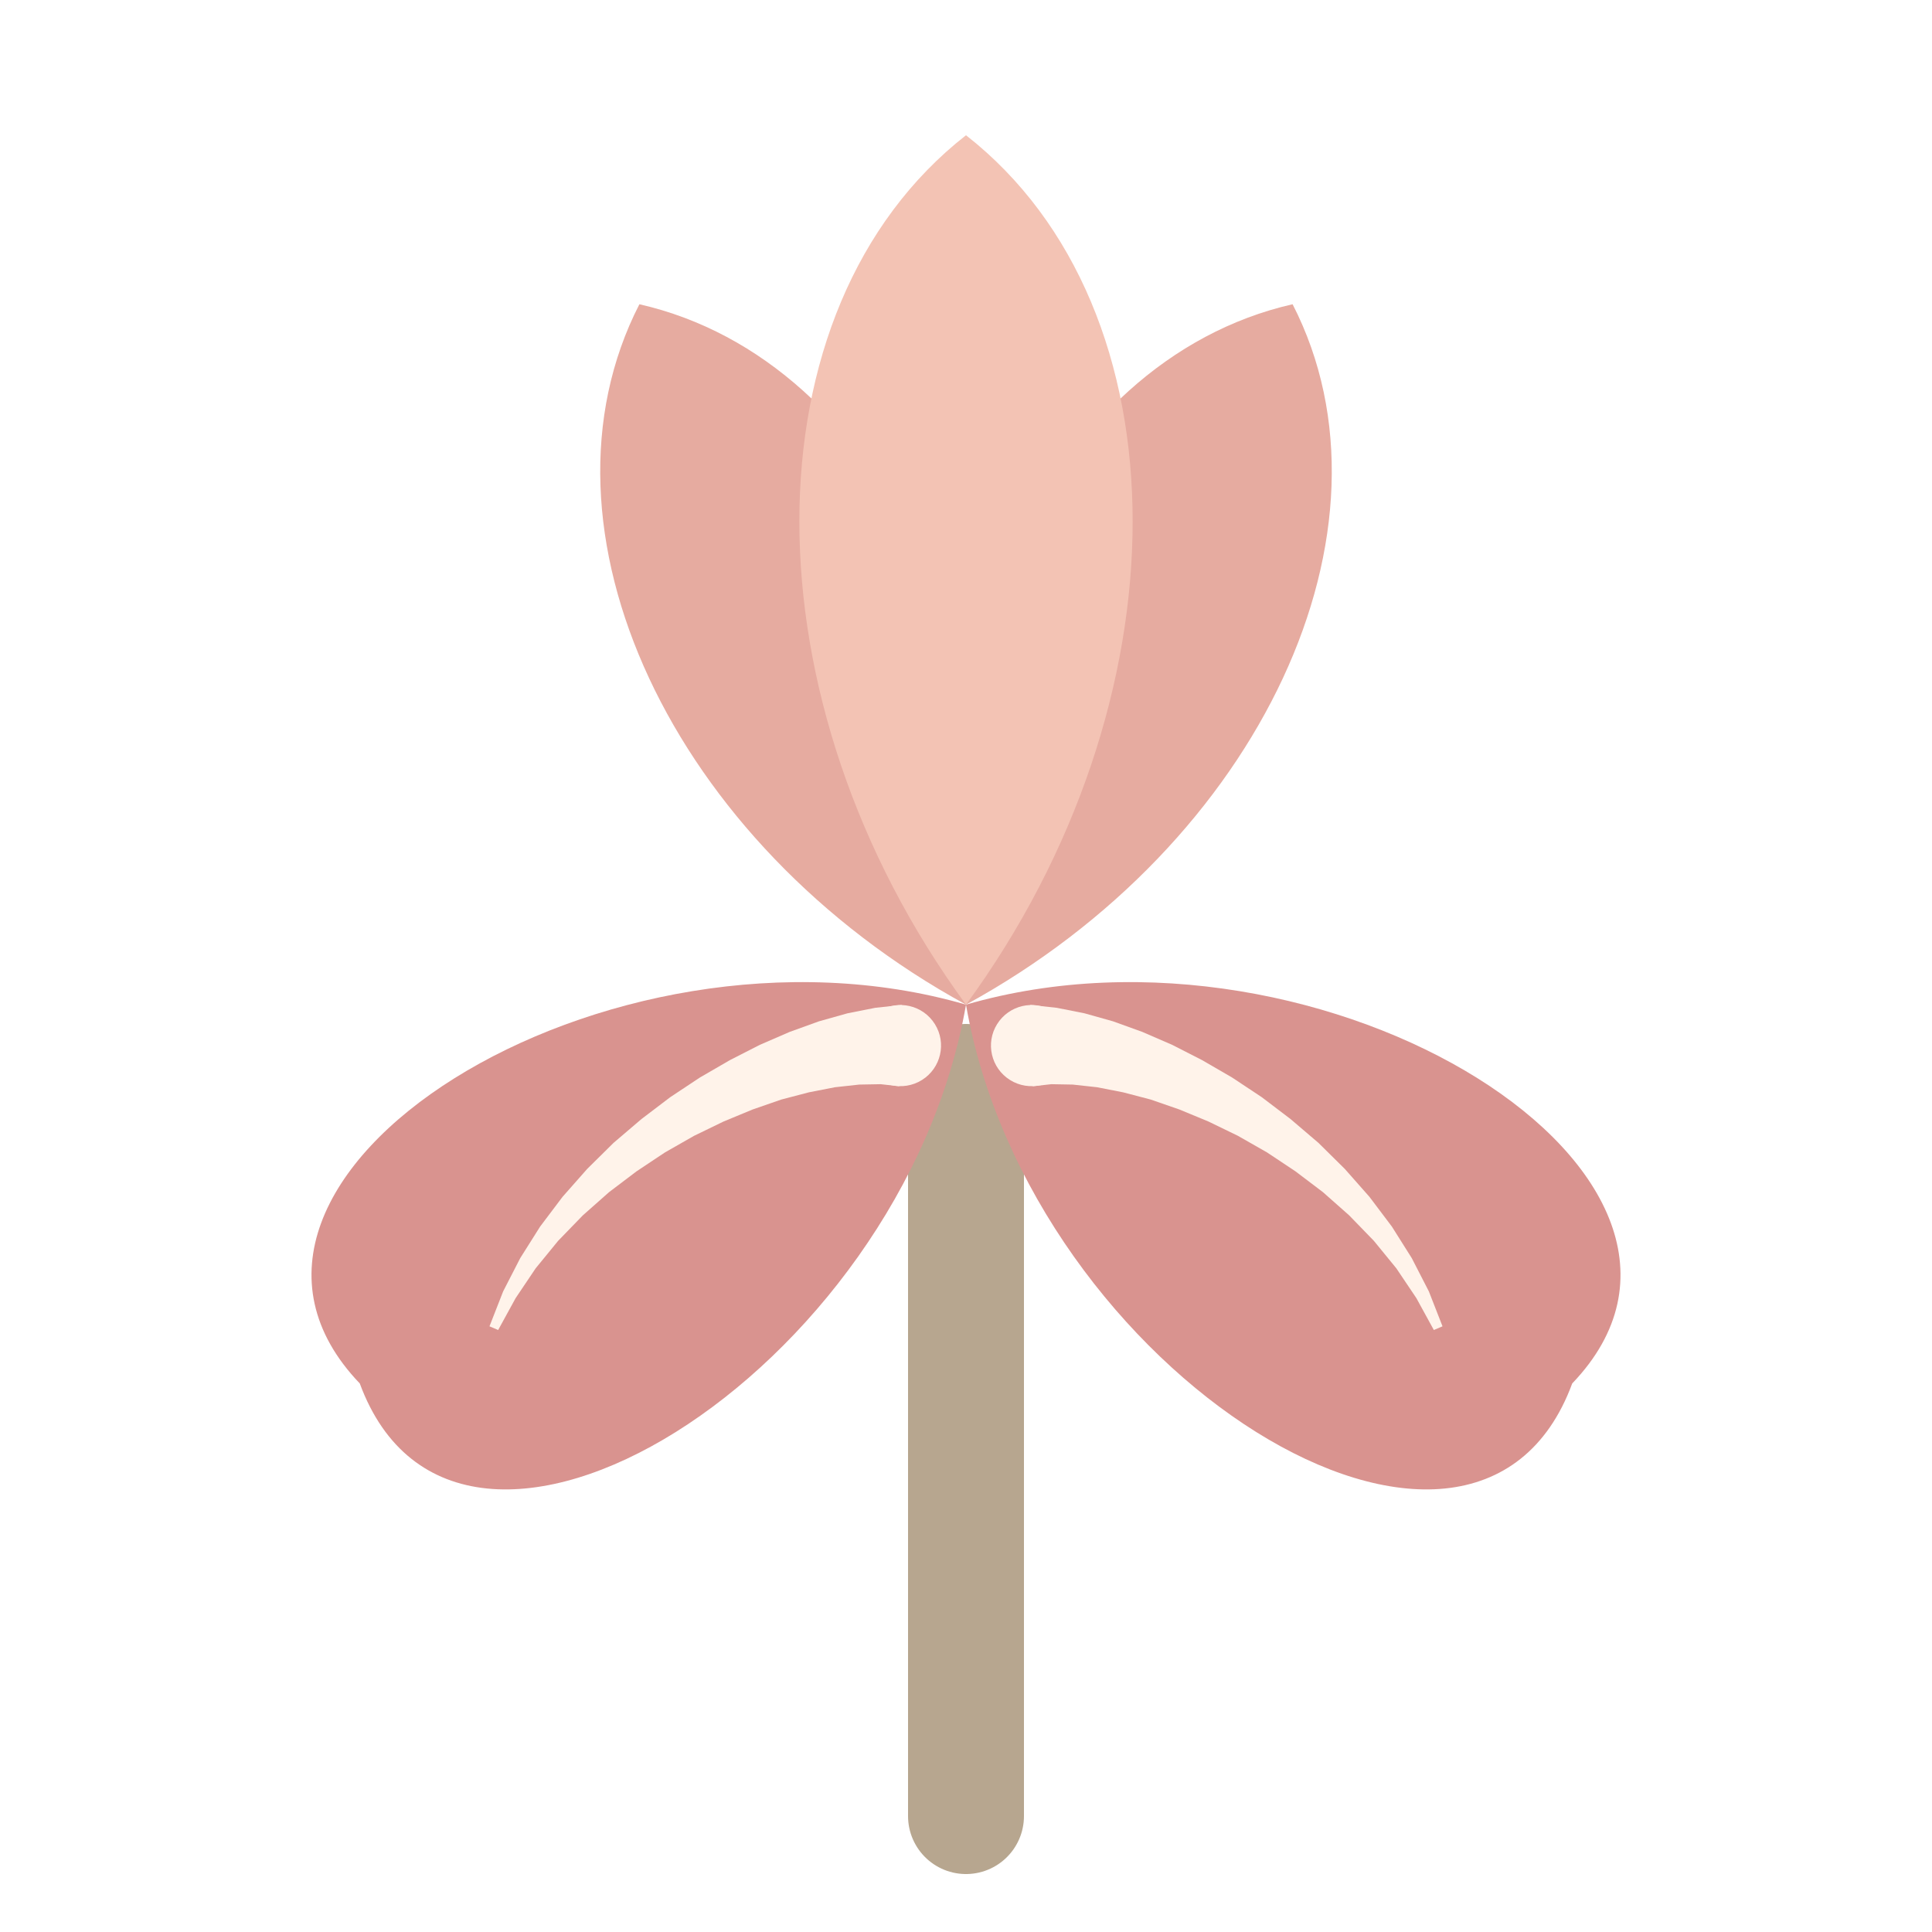
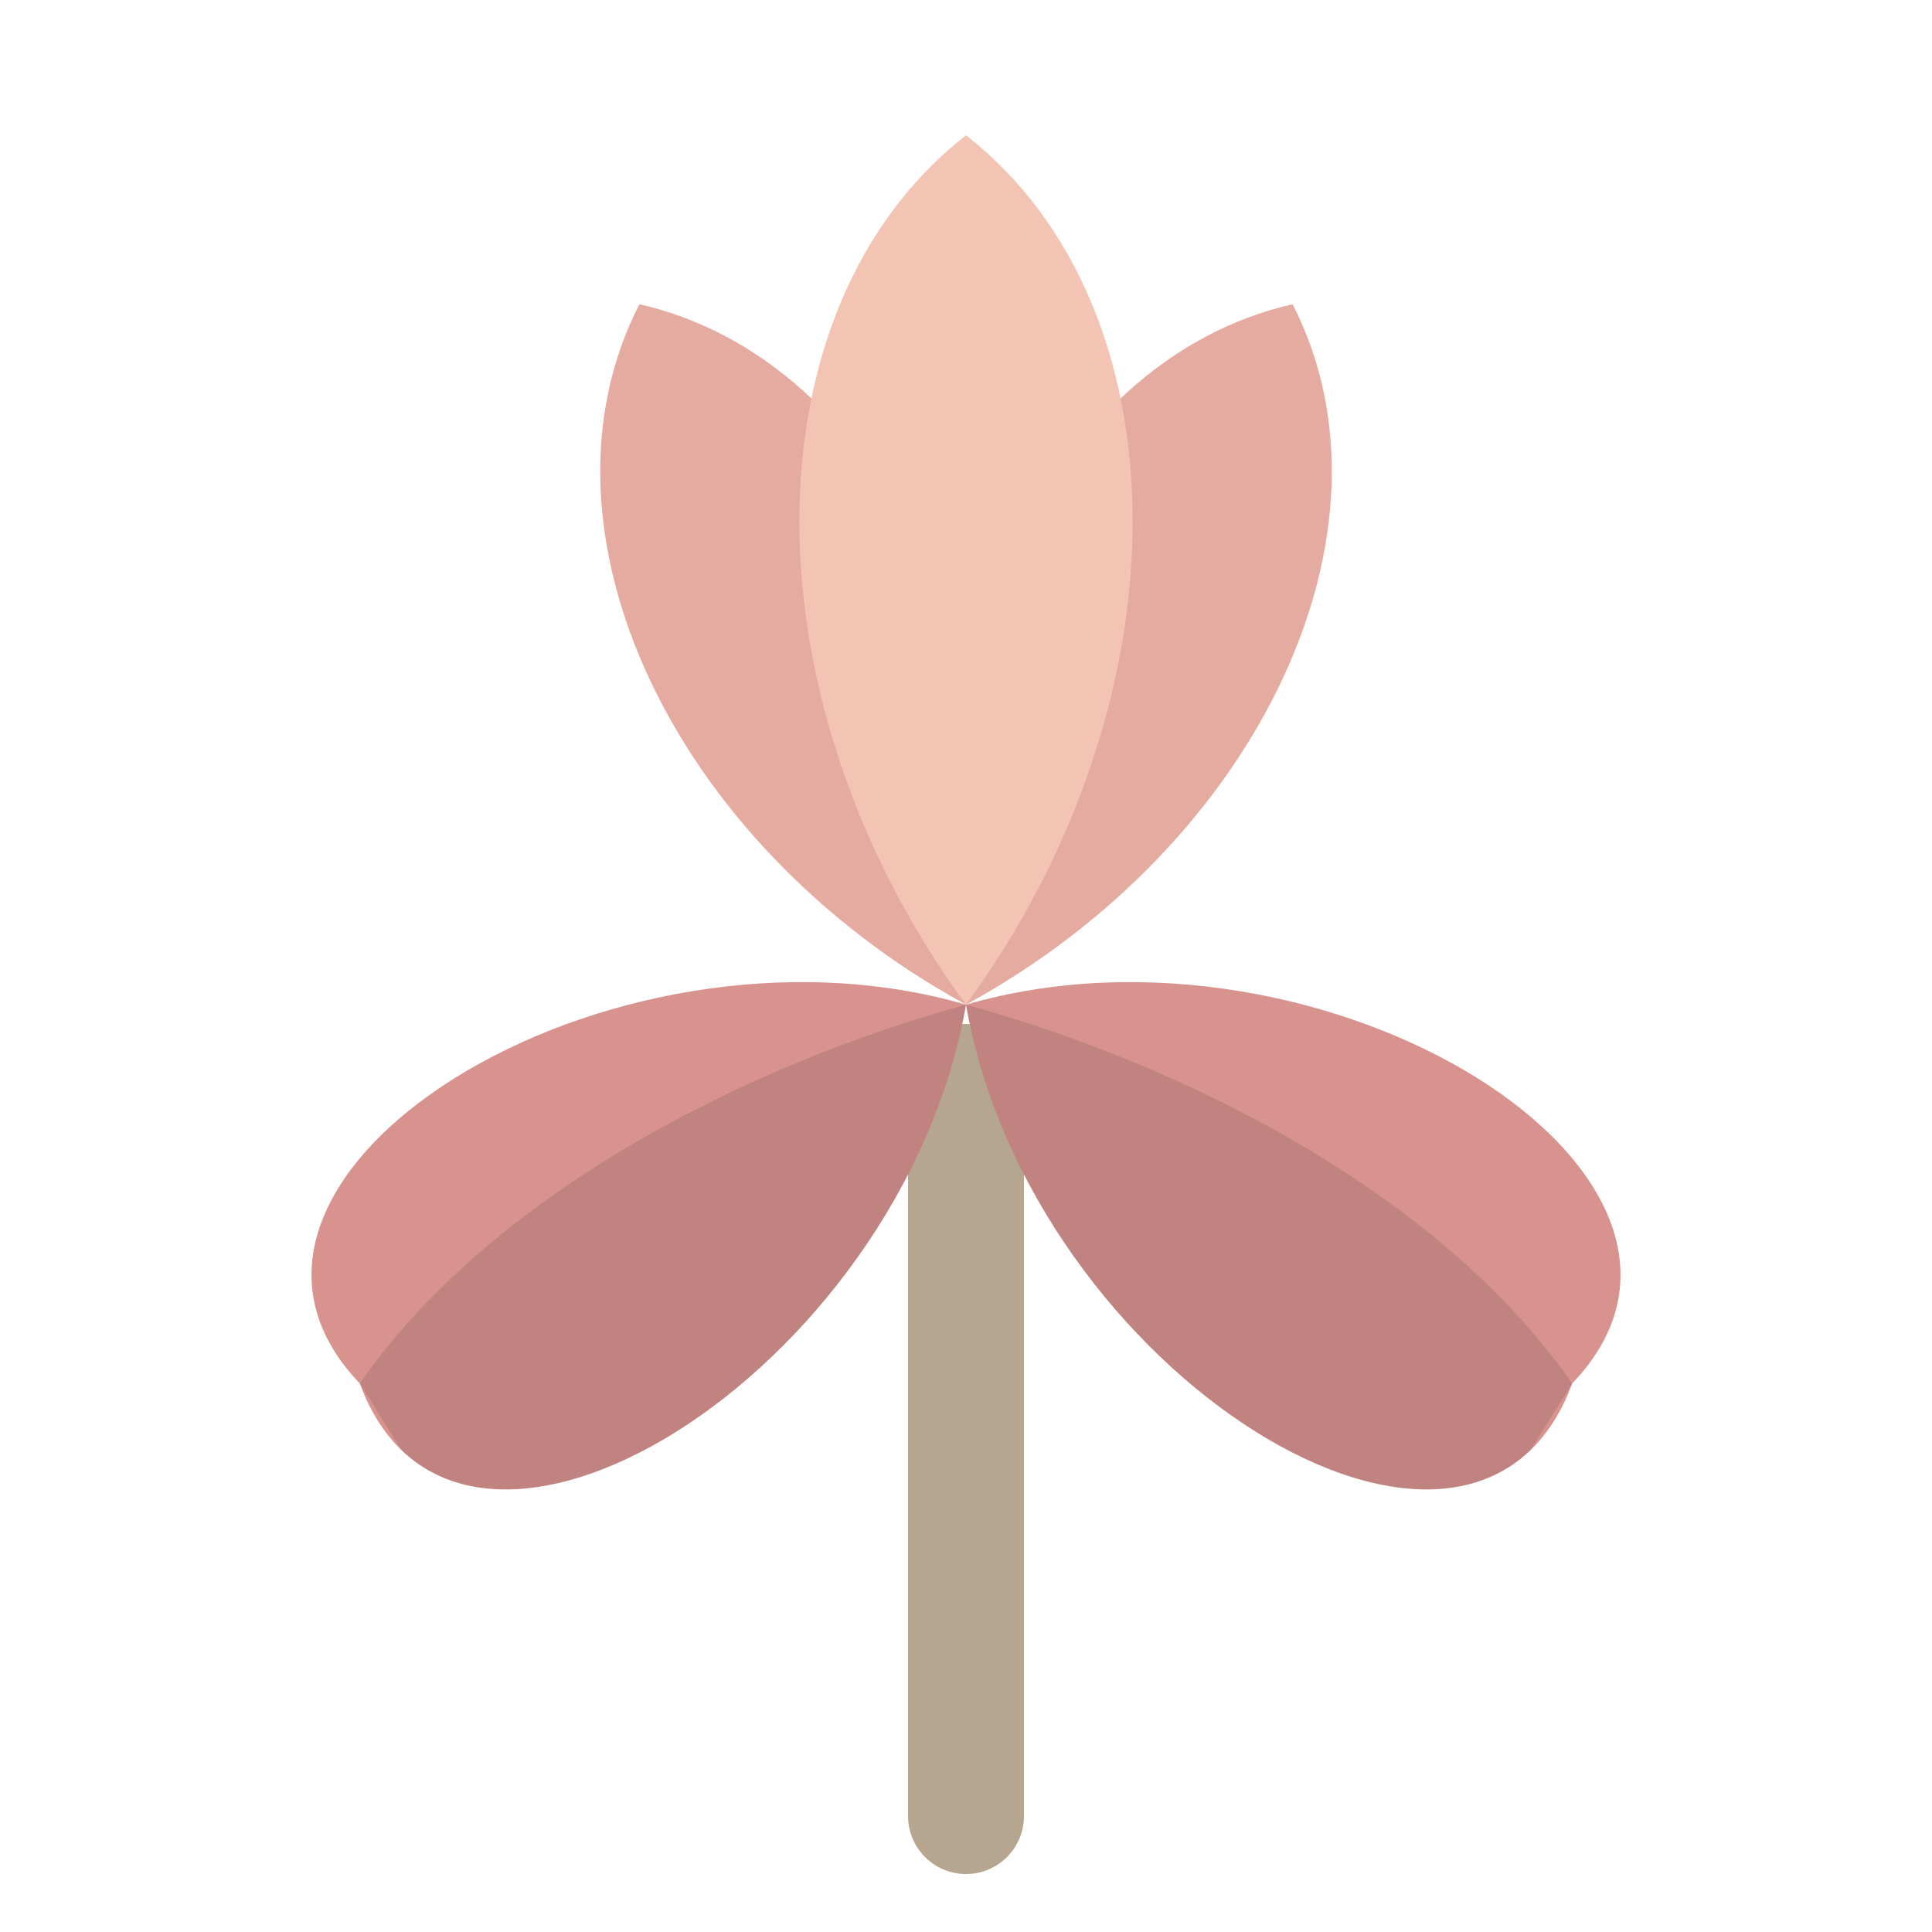
<svg xmlns="http://www.w3.org/2000/svg" viewBox="0 0 100 100">
  <path d="M50 56 V94" fill="none" stroke="#B7A68F" stroke-width="6" stroke-linecap="round" />
  <g transform="translate(50 52) rotate(122)">
    <path d="M0 0 C-14.4 -12.9 -14.4 -40.0 0 -37 C14.4 -40.0 14.4 -12.9 0 0 Z" fill="#D9938F" />
-     <g fill="#FFF3EA">
-       <path d="M1.75 -5.17 L1.15 -5.93 L0.58 -6.88 L0.03 -8.02 L-0.46 -9.30 L-0.90 -10.71 L-1.25 -12.24 L-1.52 -13.85 L-1.70 -15.53 L-1.77 -17.26 L-1.72 -19.03 L-1.56 -20.81 L-1.26 -22.60 L-0.82 -24.38 L-0.23 -26.12 L0.53 -27.82 L1.45 -29.46 L1.05 -29.74 L-0.11 -28.18 L-1.10 -26.52 L-1.94 -24.78 L-2.63 -22.98 L-3.18 -21.13 L-3.60 -19.26 L-3.88 -17.38 L-4.05 -15.52 L-4.10 -13.68 L-4.04 -11.88 L-3.89 -10.15 L-3.64 -8.49 L-3.30 -6.91 L-2.87 -5.44 L-2.35 -4.07 L-1.75 -2.83 Z" />
-       <circle cx="0.00" cy="-4.00" r="2.10" />
-     </g>
+     <defs>
+       <clipPath id="fr">
+         <path d="M0 0 C-14.4 -12.9 -14.4 -40.0 0 -37 C14.4 -40.0 14.4 -12.9 0 0 Z" />
+       </clipPath>
+     </defs>
+     <path clip-path="url(#fr)" fill="#000" opacity="0.11" d="M0 0 C-3.32 -11.10 -4.75 -25.90 0 -37 H40 V0 Z" />
  </g>
  <g transform="translate(50 52) rotate(-122)">
    <path d="M0 0 C-14.4 -12.9 -14.4 -40.0 0 -37 C14.4 -40.0 14.4 -12.9 0 0 Z" fill="#D9938F" />
-     <g fill="#FFF3EA">
-       <path d="M1.75 -2.83 L2.35 -4.07 L2.87 -5.44 L3.30 -6.91 L3.64 -8.49 L3.89 -10.15 L4.04 -11.88 L4.10 -13.68 L4.05 -15.52 L3.88 -17.38 L3.60 -19.26 L3.18 -21.13 L2.63 -22.98 L1.94 -24.78 L1.10 -26.52 L0.11 -28.18 L-1.05 -29.74 L-1.45 -29.46 L-0.53 -27.82 L0.23 -26.12 L0.82 -24.38 L1.26 -22.60 L1.56 -20.81 L1.72 -19.03 L1.77 -17.26 L1.70 -15.53 L1.52 -13.85 L1.25 -12.24 L0.90 -10.71 L0.46 -9.30 L-0.03 -8.02 L-0.58 -6.88 L-1.15 -5.93 L-1.75 -5.17 Z" />
-       <circle cx="0.00" cy="-4.00" r="2.10" />
-     </g>
+     <defs>
+       <clipPath id="fl">
+         <path d="M0 0 C-14.4 -12.9 -14.4 -40.0 0 -37 C14.4 -40.0 14.4 -12.9 0 0 Z" />
+       </clipPath>
+     </defs>
+     <path clip-path="url(#fl)" fill="#000" opacity="0.11" d="M0 0 C3.32 -11.10 4.75 -25.90 0 -37 H-40 V0 Z" />
  </g>
  <g transform="translate(50 52) rotate(25)">
    <path d="M0 0 C-10.3 -14.0 -10.3 -32.0 0 -40 C10.3 -32.0 10.3 -14.0 0 0 Z" fill="#E6ABA0" />
  </g>
  <g transform="translate(50 52) rotate(-25)">
    <path d="M0 0 C-10.3 -14.0 -10.3 -32.0 0 -40 C10.3 -32.0 10.3 -14.0 0 0 Z" fill="#E6ABA0" />
  </g>
  <g transform="translate(50 52) rotate(0)">
    <path d="M0 0 C-11.5 -15.7 -11.5 -36.0 0 -45 C11.5 -36.0 11.5 -15.7 0 0 Z" fill="#F3C3B4" />
  </g>
</svg>
